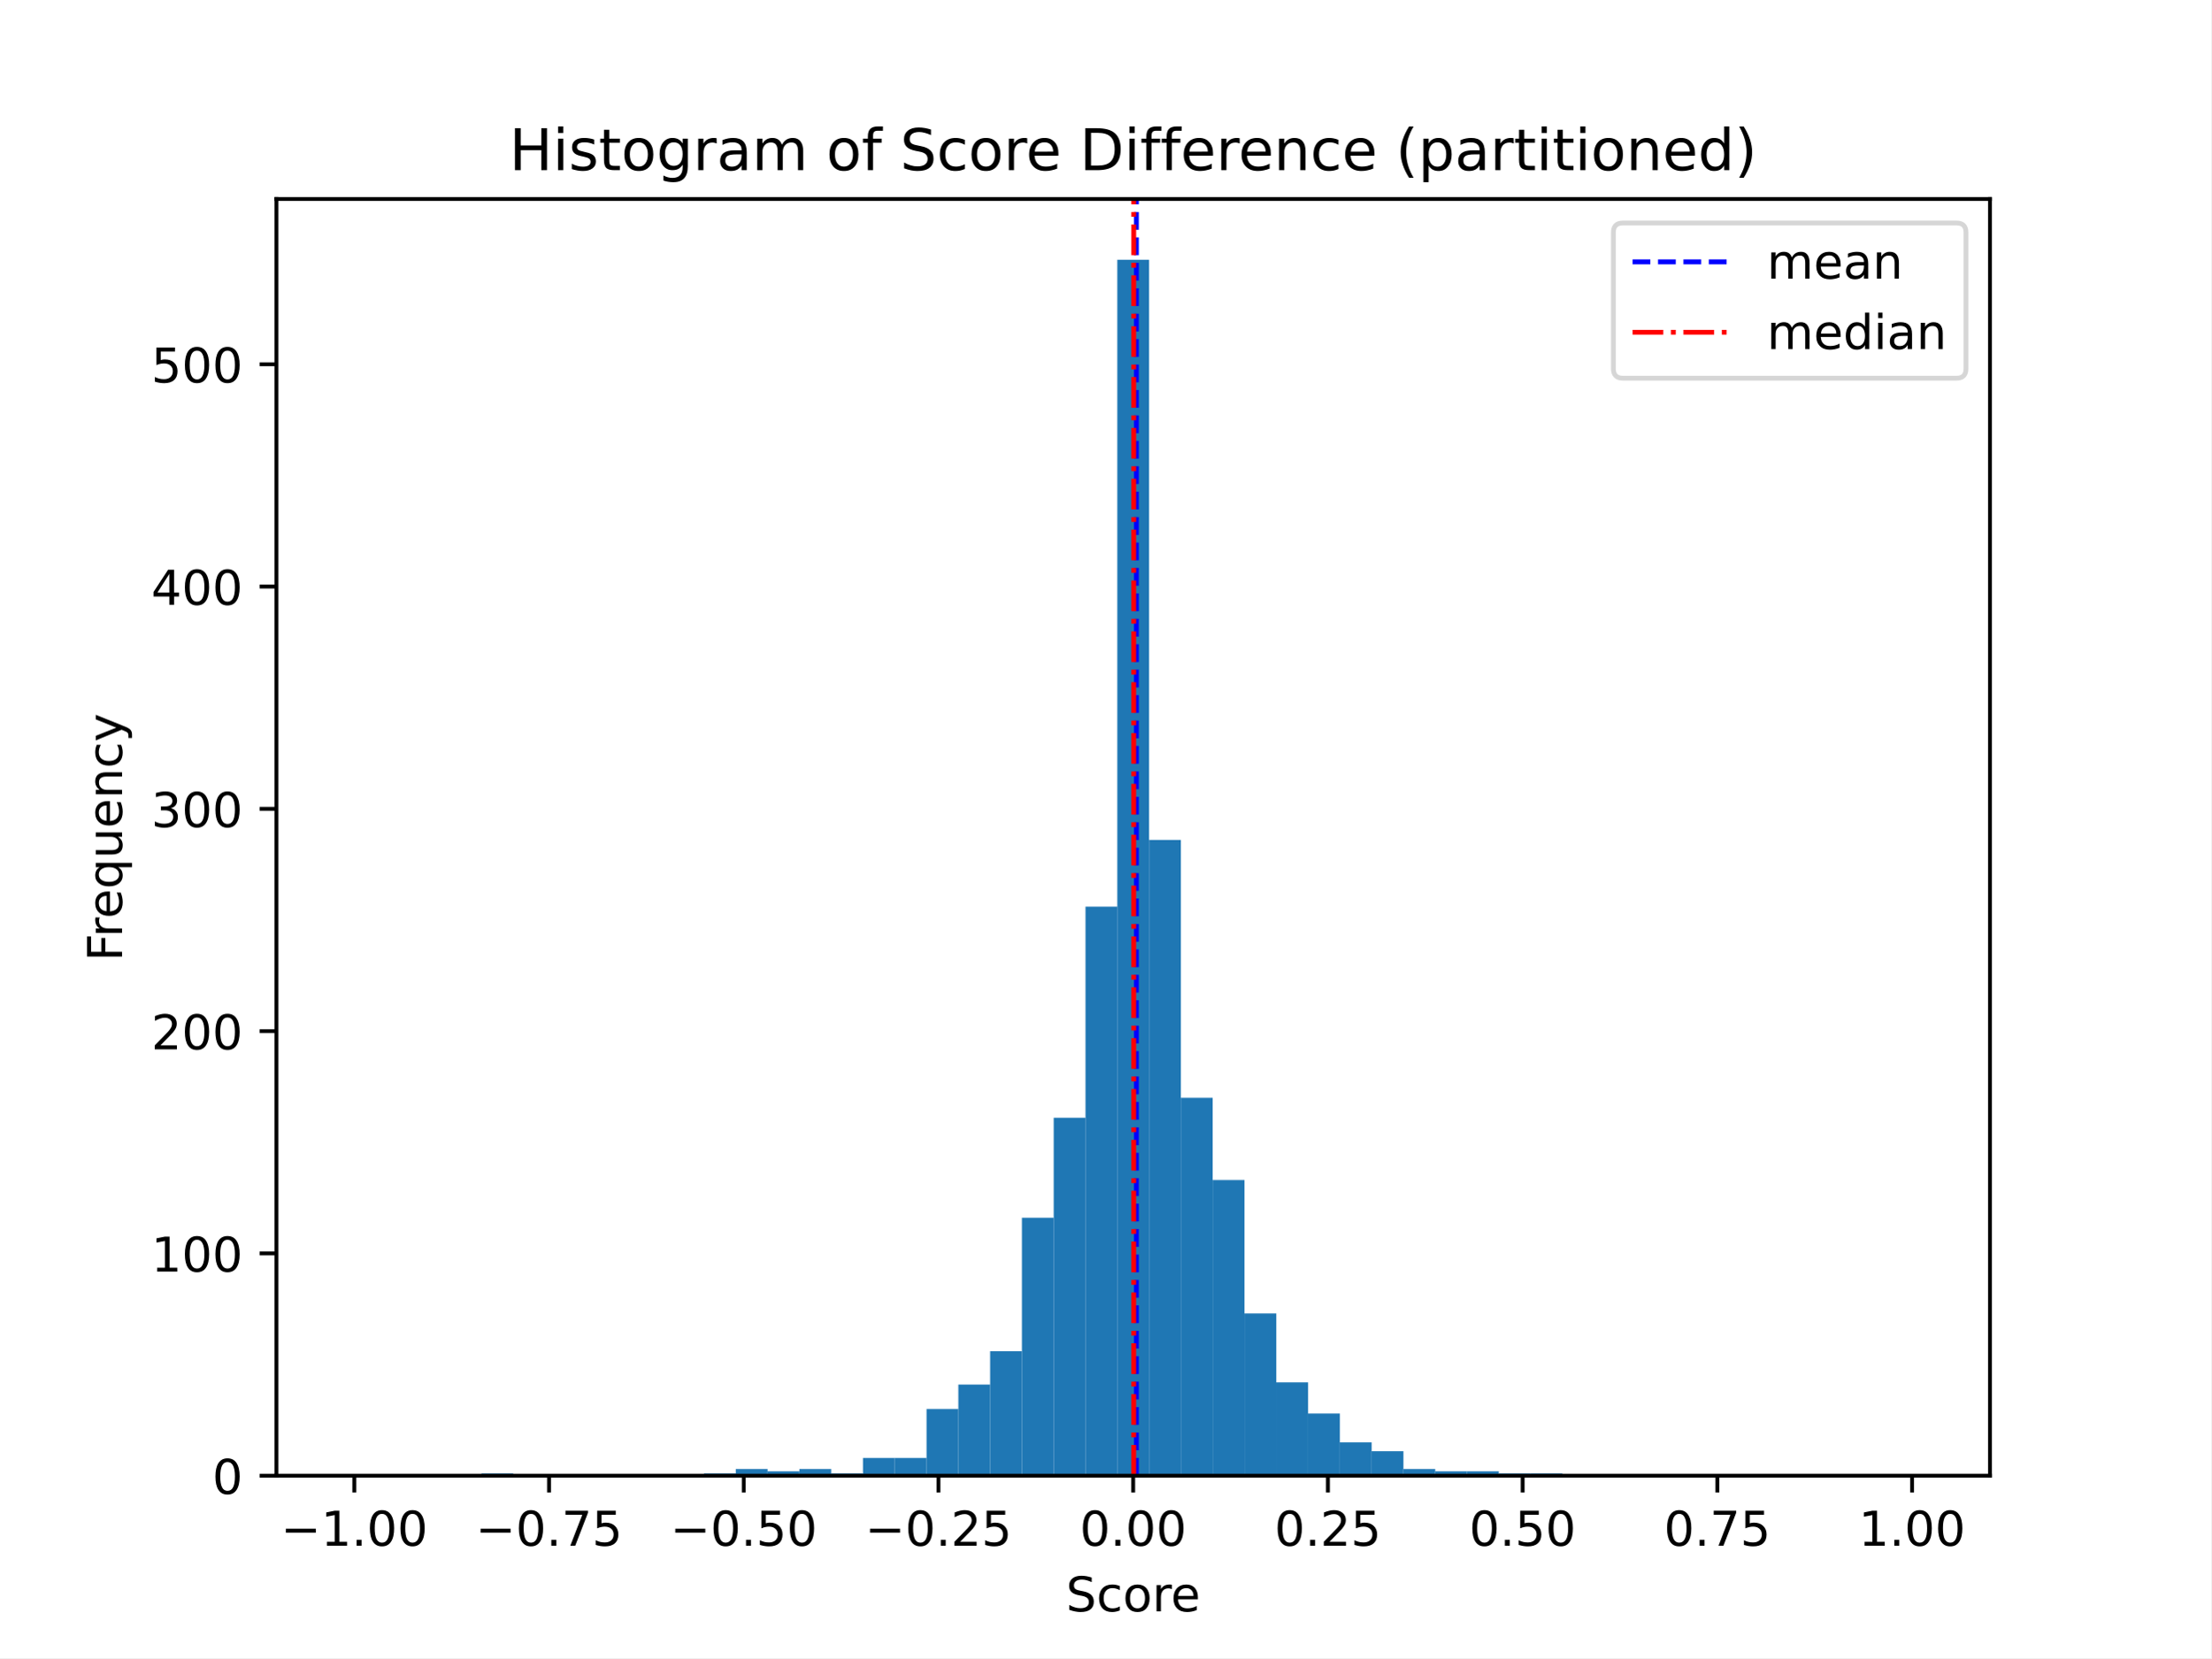
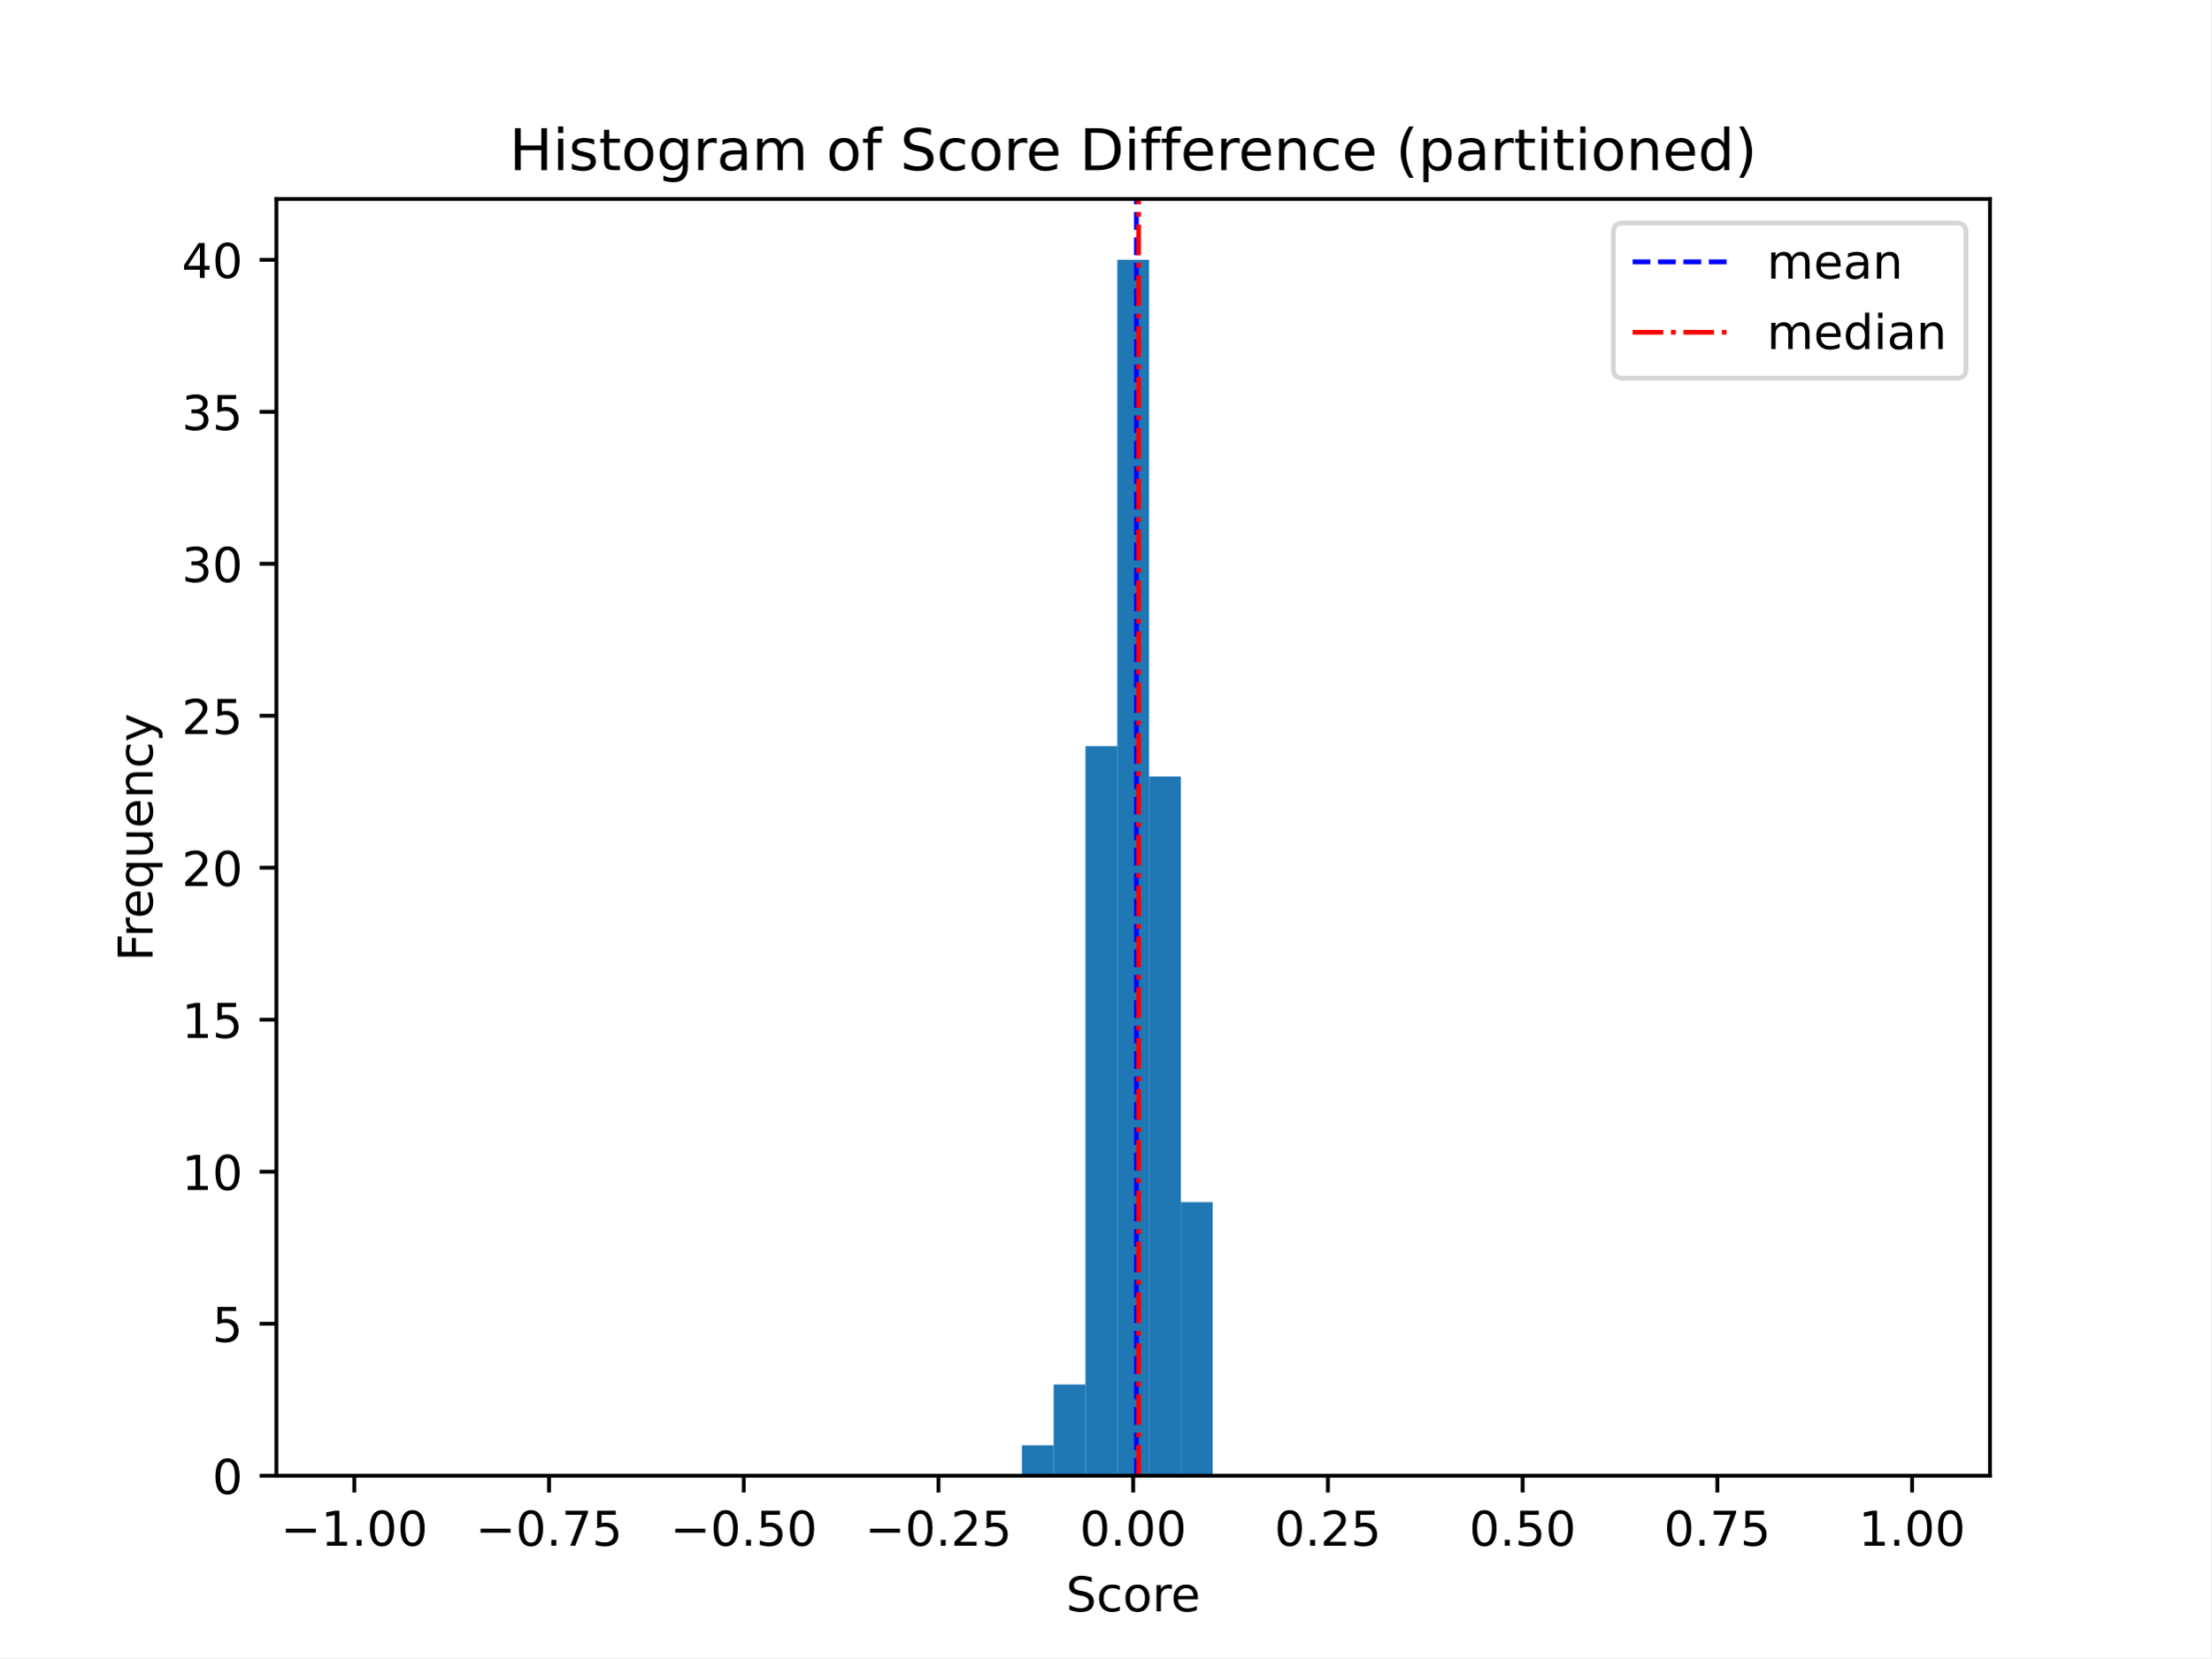
<svg xmlns="http://www.w3.org/2000/svg" xmlns:xlink="http://www.w3.org/1999/xlink" height="345.6pt" version="1.1" viewBox="0 0 460.8 345.6" width="460.8pt">
  <defs>
    <style type="text/css">
*{stroke-linecap:butt;stroke-linejoin:round;}
  </style>
  </defs>
  <g id="figure_1">
    <g id="patch_1">
      <path d="M 0 345.6  L 460.8 345.6  L 460.8 0  L 0 0  z " style="fill:#ffffff;" />
    </g>
    <g id="axes_1">
      <g id="patch_2">
        <path d="M 57.6 307.584  L 414.72 307.584  L 414.72 41.472  L 57.6 41.472  z " style="fill:#ffffff;" />
      </g>
      <g id="patch_3">
-         <path clip-path="url(#p9ca9a7e520)" d="M 73.833 307.584  L 80.458 307.584  L 80.458 307.584  L 73.833 307.584  z " style="fill:#1f77b4;" />
+         <path clip-path="url(#p079b9288fb)" d="M 73.833 307.584  L 80.458 307.584  L 80.458 307.584  L 73.833 307.584  z " style="fill:#1f77b4;" />
      </g>
      <g id="patch_4">
-         <path clip-path="url(#p9ca9a7e520)" d="M 80.458 307.584  L 87.084 307.584  L 87.084 307.584  L 80.458 307.584  z " style="fill:#1f77b4;" />
+         <path clip-path="url(#p079b9288fb)" d="M 80.458 307.584  L 87.084 307.584  L 87.084 307.584  L 80.458 307.584  z " style="fill:#1f77b4;" />
      </g>
      <g id="patch_5">
-         <path clip-path="url(#p9ca9a7e520)" d="M 87.084 307.584  L 93.71 307.584  L 93.71 307.584  L 87.084 307.584  z " style="fill:#1f77b4;" />
+         <path clip-path="url(#p079b9288fb)" d="M 87.084 307.584  L 93.71 307.584  L 93.71 307.584  L 87.084 307.584  z " style="fill:#1f77b4;" />
      </g>
      <g id="patch_6">
-         <path clip-path="url(#p9ca9a7e520)" d="M 93.71 307.584  L 100.335 307.584  L 100.335 307.584  L 93.71 307.584  z " style="fill:#1f77b4;" />
+         <path clip-path="url(#p079b9288fb)" d="M 93.71 307.584  L 100.335 307.584  L 100.335 307.584  L 93.71 307.584  z " style="fill:#1f77b4;" />
      </g>
      <g id="patch_7">
-         <path clip-path="url(#p9ca9a7e520)" d="M 100.335 307.584  L 106.961 307.584  L 106.961 307.121  L 100.335 307.121  z " style="fill:#1f77b4;" />
+         <path clip-path="url(#p079b9288fb)" d="M 100.335 307.584  L 106.961 307.584  L 106.961 307.584  L 100.335 307.584  z " style="fill:#1f77b4;" />
      </g>
      <g id="patch_8">
-         <path clip-path="url(#p9ca9a7e520)" d="M 106.961 307.584  L 113.586 307.584  L 113.586 307.584  L 106.961 307.584  z " style="fill:#1f77b4;" />
+         <path clip-path="url(#p079b9288fb)" d="M 106.961 307.584  L 113.586 307.584  L 113.586 307.584  L 106.961 307.584  z " style="fill:#1f77b4;" />
      </g>
      <g id="patch_9">
-         <path clip-path="url(#p9ca9a7e520)" d="M 113.586 307.584  L 120.212 307.584  L 120.212 307.584  L 113.586 307.584  z " style="fill:#1f77b4;" />
+         <path clip-path="url(#p079b9288fb)" d="M 113.586 307.584  L 120.212 307.584  L 120.212 307.584  L 113.586 307.584  z " style="fill:#1f77b4;" />
      </g>
      <g id="patch_10">
-         <path clip-path="url(#p9ca9a7e520)" d="M 120.212 307.584  L 126.838 307.584  L 126.838 307.584  L 120.212 307.584  z " style="fill:#1f77b4;" />
+         <path clip-path="url(#p079b9288fb)" d="M 120.212 307.584  L 126.838 307.584  L 126.838 307.584  L 120.212 307.584  z " style="fill:#1f77b4;" />
      </g>
      <g id="patch_11">
-         <path clip-path="url(#p9ca9a7e520)" d="M 126.838 307.584  L 133.463 307.584  L 133.463 307.584  L 126.838 307.584  z " style="fill:#1f77b4;" />
+         <path clip-path="url(#p079b9288fb)" d="M 126.838 307.584  L 133.463 307.584  L 133.463 307.584  L 126.838 307.584  z " style="fill:#1f77b4;" />
      </g>
      <g id="patch_12">
-         <path clip-path="url(#p9ca9a7e520)" d="M 133.463 307.584  L 140.089 307.584  L 140.089 307.584  L 133.463 307.584  z " style="fill:#1f77b4;" />
+         <path clip-path="url(#p079b9288fb)" d="M 133.463 307.584  L 140.089 307.584  L 140.089 307.584  L 133.463 307.584  z " style="fill:#1f77b4;" />
      </g>
      <g id="patch_13">
-         <path clip-path="url(#p9ca9a7e520)" d="M 140.089 307.584  L 146.714 307.584  L 146.714 307.584  L 140.089 307.584  z " style="fill:#1f77b4;" />
+         <path clip-path="url(#p079b9288fb)" d="M 140.089 307.584  L 146.714 307.584  L 146.714 307.584  L 140.089 307.584  z " style="fill:#1f77b4;" />
      </g>
      <g id="patch_14">
-         <path clip-path="url(#p9ca9a7e520)" d="M 146.714 307.584  L 153.34 307.584  L 153.34 307.121  L 146.714 307.121  z " style="fill:#1f77b4;" />
+         <path clip-path="url(#p079b9288fb)" d="M 146.714 307.584  L 153.34 307.584  L 153.34 307.584  L 146.714 307.584  z " style="fill:#1f77b4;" />
      </g>
      <g id="patch_15">
-         <path clip-path="url(#p9ca9a7e520)" d="M 153.34 307.584  L 159.966 307.584  L 159.966 306.194  L 153.34 306.194  z " style="fill:#1f77b4;" />
+         <path clip-path="url(#p079b9288fb)" d="M 153.34 307.584  L 159.966 307.584  L 159.966 307.584  L 153.34 307.584  z " style="fill:#1f77b4;" />
      </g>
      <g id="patch_16">
-         <path clip-path="url(#p9ca9a7e520)" d="M 159.966 307.584  L 166.591 307.584  L 166.591 306.657  L 159.966 306.657  z " style="fill:#1f77b4;" />
+         <path clip-path="url(#p079b9288fb)" d="M 159.966 307.584  L 166.591 307.584  L 166.591 307.584  L 159.966 307.584  z " style="fill:#1f77b4;" />
      </g>
      <g id="patch_17">
-         <path clip-path="url(#p9ca9a7e520)" d="M 166.591 307.584  L 173.217 307.584  L 173.217 306.194  L 166.591 306.194  z " style="fill:#1f77b4;" />
+         <path clip-path="url(#p079b9288fb)" d="M 166.591 307.584  L 173.217 307.584  L 173.217 307.584  L 166.591 307.584  z " style="fill:#1f77b4;" />
      </g>
      <g id="patch_18">
-         <path clip-path="url(#p9ca9a7e520)" d="M 173.217 307.584  L 179.842 307.584  L 179.842 307.121  L 173.217 307.121  z " style="fill:#1f77b4;" />
+         <path clip-path="url(#p079b9288fb)" d="M 173.217 307.584  L 179.842 307.584  L 179.842 307.584  L 173.217 307.584  z " style="fill:#1f77b4;" />
      </g>
      <g id="patch_19">
-         <path clip-path="url(#p9ca9a7e520)" d="M 179.842 307.584  L 186.468 307.584  L 186.468 303.877  L 179.842 303.877  z " style="fill:#1f77b4;" />
+         <path clip-path="url(#p079b9288fb)" d="M 179.842 307.584  L 186.468 307.584  L 186.468 307.584  L 179.842 307.584  z " style="fill:#1f77b4;" />
      </g>
      <g id="patch_20">
-         <path clip-path="url(#p9ca9a7e520)" d="M 186.468 307.584  L 193.094 307.584  L 193.094 303.877  L 186.468 303.877  z " style="fill:#1f77b4;" />
+         <path clip-path="url(#p079b9288fb)" d="M 186.468 307.584  L 193.094 307.584  L 193.094 307.584  L 186.468 307.584  z " style="fill:#1f77b4;" />
      </g>
      <g id="patch_21">
-         <path clip-path="url(#p9ca9a7e520)" d="M 193.094 307.584  L 199.719 307.584  L 199.719 293.684  L 193.094 293.684  z " style="fill:#1f77b4;" />
+         <path clip-path="url(#p079b9288fb)" d="M 193.094 307.584  L 199.719 307.584  L 199.719 307.584  L 193.094 307.584  z " style="fill:#1f77b4;" />
      </g>
      <g id="patch_22">
-         <path clip-path="url(#p9ca9a7e520)" d="M 199.719 307.584  L 206.345 307.584  L 206.345 288.588  L 199.719 288.588  z " style="fill:#1f77b4;" />
+         <path clip-path="url(#p079b9288fb)" d="M 199.719 307.584  L 206.345 307.584  L 206.345 307.584  L 199.719 307.584  z " style="fill:#1f77b4;" />
      </g>
      <g id="patch_23">
-         <path clip-path="url(#p9ca9a7e520)" d="M 206.345 307.584  L 212.97 307.584  L 212.97 281.638  L 206.345 281.638  z " style="fill:#1f77b4;" />
+         <path clip-path="url(#p079b9288fb)" d="M 206.345 307.584  L 212.97 307.584  L 212.97 307.584  L 206.345 307.584  z " style="fill:#1f77b4;" />
      </g>
      <g id="patch_24">
-         <path clip-path="url(#p9ca9a7e520)" d="M 212.97 307.584  L 219.596 307.584  L 219.596 253.838  L 212.97 253.838  z " style="fill:#1f77b4;" />
+         <path clip-path="url(#p079b9288fb)" d="M 212.97 307.584  L 219.596 307.584  L 219.596 301.248  L 212.97 301.248  z " style="fill:#1f77b4;" />
      </g>
      <g id="patch_25">
-         <path clip-path="url(#p9ca9a7e520)" d="M 219.596 307.584  L 226.222 307.584  L 226.222 232.988  L 219.596 232.988  z " style="fill:#1f77b4;" />
+         <path clip-path="url(#p079b9288fb)" d="M 219.596 307.584  L 226.222 307.584  L 226.222 288.576  L 219.596 288.576  z " style="fill:#1f77b4;" />
      </g>
      <g id="patch_26">
-         <path clip-path="url(#p9ca9a7e520)" d="M 226.222 307.584  L 232.847 307.584  L 232.847 188.972  L 226.222 188.972  z " style="fill:#1f77b4;" />
+         <path clip-path="url(#p079b9288fb)" d="M 226.222 307.584  L 232.847 307.584  L 232.847 155.52  L 226.222 155.52  z " style="fill:#1f77b4;" />
      </g>
      <g id="patch_27">
-         <path clip-path="url(#p9ca9a7e520)" d="M 232.847 307.584  L 239.473 307.584  L 239.473 54.144  L 232.847 54.144  z " style="fill:#1f77b4;" />
+         <path clip-path="url(#p079b9288fb)" d="M 232.847 307.584  L 239.473 307.584  L 239.473 54.144  L 232.847 54.144  z " style="fill:#1f77b4;" />
      </g>
      <g id="patch_28">
-         <path clip-path="url(#p9ca9a7e520)" d="M 239.473 307.584  L 246.098 307.584  L 246.098 175.072  L 239.473 175.072  z " style="fill:#1f77b4;" />
+         <path clip-path="url(#p079b9288fb)" d="M 239.473 307.584  L 246.098 307.584  L 246.098 161.856  L 239.473 161.856  z " style="fill:#1f77b4;" />
      </g>
      <g id="patch_29">
-         <path clip-path="url(#p9ca9a7e520)" d="M 246.098 307.584  L 252.724 307.584  L 252.724 228.818  L 246.098 228.818  z " style="fill:#1f77b4;" />
+         <path clip-path="url(#p079b9288fb)" d="M 246.098 307.584  L 252.724 307.584  L 252.724 250.56  L 246.098 250.56  z " style="fill:#1f77b4;" />
      </g>
      <g id="patch_30">
-         <path clip-path="url(#p9ca9a7e520)" d="M 252.724 307.584  L 259.35 307.584  L 259.35 245.961  L 252.724 245.961  z " style="fill:#1f77b4;" />
+         <path clip-path="url(#p079b9288fb)" d="M 252.724 307.584  L 259.35 307.584  L 259.35 307.584  L 252.724 307.584  z " style="fill:#1f77b4;" />
      </g>
      <g id="patch_31">
-         <path clip-path="url(#p9ca9a7e520)" d="M 259.35 307.584  L 265.975 307.584  L 265.975 273.761  L 259.35 273.761  z " style="fill:#1f77b4;" />
+         <path clip-path="url(#p079b9288fb)" d="M 259.35 307.584  L 265.975 307.584  L 265.975 307.584  L 259.35 307.584  z " style="fill:#1f77b4;" />
      </g>
      <g id="patch_32">
-         <path clip-path="url(#p9ca9a7e520)" d="M 265.975 307.584  L 272.601 307.584  L 272.601 288.124  L 265.975 288.124  z " style="fill:#1f77b4;" />
+         <path clip-path="url(#p079b9288fb)" d="M 265.975 307.584  L 272.601 307.584  L 272.601 307.584  L 265.975 307.584  z " style="fill:#1f77b4;" />
      </g>
      <g id="patch_33">
-         <path clip-path="url(#p9ca9a7e520)" d="M 272.601 307.584  L 279.226 307.584  L 279.226 294.611  L 272.601 294.611  z " style="fill:#1f77b4;" />
+         <path clip-path="url(#p079b9288fb)" d="M 272.601 307.584  L 279.226 307.584  L 279.226 307.584  L 272.601 307.584  z " style="fill:#1f77b4;" />
      </g>
      <g id="patch_34">
-         <path clip-path="url(#p9ca9a7e520)" d="M 279.226 307.584  L 285.852 307.584  L 285.852 300.634  L 279.226 300.634  z " style="fill:#1f77b4;" />
+         <path clip-path="url(#p079b9288fb)" d="M 279.226 307.584  L 285.852 307.584  L 285.852 307.584  L 279.226 307.584  z " style="fill:#1f77b4;" />
      </g>
      <g id="patch_35">
-         <path clip-path="url(#p9ca9a7e520)" d="M 285.852 307.584  L 292.478 307.584  L 292.478 302.487  L 285.852 302.487  z " style="fill:#1f77b4;" />
+         <path clip-path="url(#p079b9288fb)" d="M 285.852 307.584  L 292.478 307.584  L 292.478 307.584  L 285.852 307.584  z " style="fill:#1f77b4;" />
      </g>
      <g id="patch_36">
-         <path clip-path="url(#p9ca9a7e520)" d="M 292.478 307.584  L 299.103 307.584  L 299.103 306.194  L 292.478 306.194  z " style="fill:#1f77b4;" />
+         <path clip-path="url(#p079b9288fb)" d="M 292.478 307.584  L 299.103 307.584  L 299.103 307.584  L 292.478 307.584  z " style="fill:#1f77b4;" />
      </g>
      <g id="patch_37">
-         <path clip-path="url(#p9ca9a7e520)" d="M 299.103 307.584  L 305.729 307.584  L 305.729 306.657  L 299.103 306.657  z " style="fill:#1f77b4;" />
+         <path clip-path="url(#p079b9288fb)" d="M 299.103 307.584  L 305.729 307.584  L 305.729 307.584  L 299.103 307.584  z " style="fill:#1f77b4;" />
      </g>
      <g id="patch_38">
-         <path clip-path="url(#p9ca9a7e520)" d="M 305.729 307.584  L 312.354 307.584  L 312.354 306.657  L 305.729 306.657  z " style="fill:#1f77b4;" />
+         <path clip-path="url(#p079b9288fb)" d="M 305.729 307.584  L 312.354 307.584  L 312.354 307.584  L 305.729 307.584  z " style="fill:#1f77b4;" />
      </g>
      <g id="patch_39">
-         <path clip-path="url(#p9ca9a7e520)" d="M 312.354 307.584  L 318.98 307.584  L 318.98 307.121  L 312.354 307.121  z " style="fill:#1f77b4;" />
+         <path clip-path="url(#p079b9288fb)" d="M 312.354 307.584  L 318.98 307.584  L 318.98 307.584  L 312.354 307.584  z " style="fill:#1f77b4;" />
      </g>
      <g id="patch_40">
-         <path clip-path="url(#p9ca9a7e520)" d="M 318.98 307.584  L 325.606 307.584  L 325.606 307.121  L 318.98 307.121  z " style="fill:#1f77b4;" />
+         <path clip-path="url(#p079b9288fb)" d="M 318.98 307.584  L 325.606 307.584  L 325.606 307.584  L 318.98 307.584  z " style="fill:#1f77b4;" />
      </g>
      <g id="patch_41">
-         <path clip-path="url(#p9ca9a7e520)" d="M 325.606 307.584  L 332.231 307.584  L 332.231 307.584  L 325.606 307.584  z " style="fill:#1f77b4;" />
+         <path clip-path="url(#p079b9288fb)" d="M 325.606 307.584  L 332.231 307.584  L 332.231 307.584  L 325.606 307.584  z " style="fill:#1f77b4;" />
      </g>
      <g id="patch_42">
-         <path clip-path="url(#p9ca9a7e520)" d="M 332.231 307.584  L 338.857 307.584  L 338.857 307.584  L 332.231 307.584  z " style="fill:#1f77b4;" />
+         <path clip-path="url(#p079b9288fb)" d="M 332.231 307.584  L 338.857 307.584  L 338.857 307.584  L 332.231 307.584  z " style="fill:#1f77b4;" />
      </g>
      <g id="patch_43">
-         <path clip-path="url(#p9ca9a7e520)" d="M 338.857 307.584  L 345.482 307.584  L 345.482 307.584  L 338.857 307.584  z " style="fill:#1f77b4;" />
+         <path clip-path="url(#p079b9288fb)" d="M 338.857 307.584  L 345.482 307.584  L 345.482 307.584  L 338.857 307.584  z " style="fill:#1f77b4;" />
      </g>
      <g id="patch_44">
-         <path clip-path="url(#p9ca9a7e520)" d="M 345.482 307.584  L 352.108 307.584  L 352.108 307.584  L 345.482 307.584  z " style="fill:#1f77b4;" />
+         <path clip-path="url(#p079b9288fb)" d="M 345.482 307.584  L 352.108 307.584  L 352.108 307.584  L 345.482 307.584  z " style="fill:#1f77b4;" />
      </g>
      <g id="patch_45">
-         <path clip-path="url(#p9ca9a7e520)" d="M 352.108 307.584  L 358.734 307.584  L 358.734 307.584  L 352.108 307.584  z " style="fill:#1f77b4;" />
+         <path clip-path="url(#p079b9288fb)" d="M 352.108 307.584  L 358.734 307.584  L 358.734 307.584  L 352.108 307.584  z " style="fill:#1f77b4;" />
      </g>
      <g id="patch_46">
-         <path clip-path="url(#p9ca9a7e520)" d="M 358.734 307.584  L 365.359 307.584  L 365.359 307.584  L 358.734 307.584  z " style="fill:#1f77b4;" />
+         <path clip-path="url(#p079b9288fb)" d="M 358.734 307.584  L 365.359 307.584  L 365.359 307.584  L 358.734 307.584  z " style="fill:#1f77b4;" />
      </g>
      <g id="patch_47">
-         <path clip-path="url(#p9ca9a7e520)" d="M 365.359 307.584  L 371.985 307.584  L 371.985 307.584  L 365.359 307.584  z " style="fill:#1f77b4;" />
+         <path clip-path="url(#p079b9288fb)" d="M 365.359 307.584  L 371.985 307.584  L 371.985 307.584  L 365.359 307.584  z " style="fill:#1f77b4;" />
      </g>
      <g id="patch_48">
-         <path clip-path="url(#p9ca9a7e520)" d="M 371.985 307.584  L 378.61 307.584  L 378.61 307.584  L 371.985 307.584  z " style="fill:#1f77b4;" />
+         <path clip-path="url(#p079b9288fb)" d="M 371.985 307.584  L 378.61 307.584  L 378.61 307.584  L 371.985 307.584  z " style="fill:#1f77b4;" />
      </g>
      <g id="patch_49">
-         <path clip-path="url(#p9ca9a7e520)" d="M 378.61 307.584  L 385.236 307.584  L 385.236 307.584  L 378.61 307.584  z " style="fill:#1f77b4;" />
+         <path clip-path="url(#p079b9288fb)" d="M 378.61 307.584  L 385.236 307.584  L 385.236 307.584  L 378.61 307.584  z " style="fill:#1f77b4;" />
      </g>
      <g id="patch_50">
-         <path clip-path="url(#p9ca9a7e520)" d="M 385.236 307.584  L 391.862 307.584  L 391.862 307.584  L 385.236 307.584  z " style="fill:#1f77b4;" />
+         <path clip-path="url(#p079b9288fb)" d="M 385.236 307.584  L 391.862 307.584  L 391.862 307.584  L 385.236 307.584  z " style="fill:#1f77b4;" />
      </g>
      <g id="patch_51">
-         <path clip-path="url(#p9ca9a7e520)" d="M 391.862 307.584  L 398.487 307.584  L 398.487 307.584  L 391.862 307.584  z " style="fill:#1f77b4;" />
+         <path clip-path="url(#p079b9288fb)" d="M 391.862 307.584  L 398.487 307.584  L 398.487 307.584  L 391.862 307.584  z " style="fill:#1f77b4;" />
      </g>
      <g id="matplotlib.axis_1">
        <g id="xtick_1">
          <g id="line2d_1">
            <defs>
-               <path d="M 0 0  L 0 3.5  " id="m264503577f" style="stroke:#000000;stroke-width:0.8;" />
+               <path d="M 0 0  L 0 3.5  " id="m96383110b1" style="stroke:#000000;stroke-width:0.8;" />
            </defs>
            <g>
-               <use style="stroke:#000000;stroke-width:0.8;" x="73.833" xlink:href="#m264503577f" y="307.584" />
+               <use style="stroke:#000000;stroke-width:0.8;" x="73.833" xlink:href="#m96383110b1" y="307.584" />
            </g>
          </g>
          <g id="text_1">
            <text style="font-family:DejaVu Sans;font-size:10px;font-style:normal;font-weight:normal;text-anchor:middle;" transform="rotate(-0, 73.83273, 322.1824)" x="73.833" y="322.182">−1.00</text>
          </g>
        </g>
        <g id="xtick_2">
          <g id="line2d_2">
            <g>
-               <use style="stroke:#000000;stroke-width:0.8;" x="114.415" xlink:href="#m264503577f" y="307.584" />
+               <use style="stroke:#000000;stroke-width:0.8;" x="114.415" xlink:href="#m96383110b1" y="307.584" />
            </g>
          </g>
          <g id="text_2">
            <text style="font-family:DejaVu Sans;font-size:10px;font-style:normal;font-weight:normal;text-anchor:middle;" transform="rotate(-0, 114.4145, 322.1824)" x="114.415" y="322.182">−0.75</text>
          </g>
        </g>
        <g id="xtick_3">
          <g id="line2d_3">
            <g>
-               <use style="stroke:#000000;stroke-width:0.8;" x="154.996" xlink:href="#m264503577f" y="307.584" />
+               <use style="stroke:#000000;stroke-width:0.8;" x="154.996" xlink:href="#m96383110b1" y="307.584" />
            </g>
          </g>
          <g id="text_3">
            <text style="font-family:DejaVu Sans;font-size:10px;font-style:normal;font-weight:normal;text-anchor:middle;" transform="rotate(-0, 154.9964, 322.1824)" x="154.996" y="322.182">−0.50</text>
          </g>
        </g>
        <g id="xtick_4">
          <g id="line2d_4">
            <g>
-               <use style="stroke:#000000;stroke-width:0.8;" x="195.578" xlink:href="#m264503577f" y="307.584" />
+               <use style="stroke:#000000;stroke-width:0.8;" x="195.578" xlink:href="#m96383110b1" y="307.584" />
            </g>
          </g>
          <g id="text_4">
            <text style="font-family:DejaVu Sans;font-size:10px;font-style:normal;font-weight:normal;text-anchor:middle;" transform="rotate(-0, 195.5782, 322.1824)" x="195.578" y="322.182">−0.25</text>
          </g>
        </g>
        <g id="xtick_5">
          <g id="line2d_5">
            <g>
-               <use style="stroke:#000000;stroke-width:0.8;" x="236.16" xlink:href="#m264503577f" y="307.584" />
+               <use style="stroke:#000000;stroke-width:0.8;" x="236.16" xlink:href="#m96383110b1" y="307.584" />
            </g>
          </g>
          <g id="text_5">
            <text style="font-family:DejaVu Sans;font-size:10px;font-style:normal;font-weight:normal;text-anchor:middle;" transform="rotate(-0, 236.16, 322.1824)" x="236.16" y="322.182">0.00</text>
          </g>
        </g>
        <g id="xtick_6">
          <g id="line2d_6">
            <g>
-               <use style="stroke:#000000;stroke-width:0.8;" x="276.742" xlink:href="#m264503577f" y="307.584" />
+               <use style="stroke:#000000;stroke-width:0.8;" x="276.742" xlink:href="#m96383110b1" y="307.584" />
            </g>
          </g>
          <g id="text_6">
            <text style="font-family:DejaVu Sans;font-size:10px;font-style:normal;font-weight:normal;text-anchor:middle;" transform="rotate(-0, 276.7418, 322.1824)" x="276.742" y="322.182">0.25</text>
          </g>
        </g>
        <g id="xtick_7">
          <g id="line2d_7">
            <g>
-               <use style="stroke:#000000;stroke-width:0.8;" x="317.324" xlink:href="#m264503577f" y="307.584" />
+               <use style="stroke:#000000;stroke-width:0.8;" x="317.324" xlink:href="#m96383110b1" y="307.584" />
            </g>
          </g>
          <g id="text_7">
            <text style="font-family:DejaVu Sans;font-size:10px;font-style:normal;font-weight:normal;text-anchor:middle;" transform="rotate(-0, 317.3236, 322.1824)" x="317.324" y="322.182">0.50</text>
          </g>
        </g>
        <g id="xtick_8">
          <g id="line2d_8">
            <g>
-               <use style="stroke:#000000;stroke-width:0.8;" x="357.905" xlink:href="#m264503577f" y="307.584" />
+               <use style="stroke:#000000;stroke-width:0.8;" x="357.905" xlink:href="#m96383110b1" y="307.584" />
            </g>
          </g>
          <g id="text_8">
            <text style="font-family:DejaVu Sans;font-size:10px;font-style:normal;font-weight:normal;text-anchor:middle;" transform="rotate(-0, 357.9055, 322.1824)" x="357.905" y="322.182">0.75</text>
          </g>
        </g>
        <g id="xtick_9">
          <g id="line2d_9">
            <g>
-               <use style="stroke:#000000;stroke-width:0.8;" x="398.487" xlink:href="#m264503577f" y="307.584" />
+               <use style="stroke:#000000;stroke-width:0.8;" x="398.487" xlink:href="#m96383110b1" y="307.584" />
            </g>
          </g>
          <g id="text_9">
            <text style="font-family:DejaVu Sans;font-size:10px;font-style:normal;font-weight:normal;text-anchor:middle;" transform="rotate(-0, 398.4873, 322.1824)" x="398.487" y="322.182">1.00</text>
          </g>
        </g>
        <g id="text_10">
          <text style="font-family:DejaVu Sans;font-size:10px;font-style:normal;font-weight:normal;text-anchor:middle;" transform="rotate(-0, 236.16, 335.8606)" x="236.16" y="335.861">Score</text>
        </g>
      </g>
      <g id="matplotlib.axis_2">
        <g id="ytick_1">
          <g id="line2d_10">
            <defs>
-               <path d="M 0 0  L -3.5 0  " id="m147eb68c0d" style="stroke:#000000;stroke-width:0.8;" />
+               <path d="M 0 0  L -3.5 0  " id="mb57f7c01ab" style="stroke:#000000;stroke-width:0.8;" />
            </defs>
            <g>
-               <use style="stroke:#000000;stroke-width:0.8;" x="57.6" xlink:href="#m147eb68c0d" y="307.584" />
+               <use style="stroke:#000000;stroke-width:0.8;" x="57.6" xlink:href="#mb57f7c01ab" y="307.584" />
            </g>
          </g>
          <g id="text_11">
            <text style="font-family:DejaVu Sans;font-size:10px;font-style:normal;font-weight:normal;text-anchor:end;" transform="rotate(-0, 50.6, 311.3832)" x="50.6" y="311.383">0</text>
          </g>
        </g>
        <g id="ytick_2">
          <g id="line2d_11">
            <g>
-               <use style="stroke:#000000;stroke-width:0.8;" x="57.6" xlink:href="#m147eb68c0d" y="261.251" />
+               <use style="stroke:#000000;stroke-width:0.8;" x="57.6" xlink:href="#mb57f7c01ab" y="275.904" />
            </g>
          </g>
          <g id="text_12">
-             <text style="font-family:DejaVu Sans;font-size:10px;font-style:normal;font-weight:normal;text-anchor:end;" transform="rotate(-0, 50.6, 265.0505)" x="50.6" y="265.05">100</text>
+             <text style="font-family:DejaVu Sans;font-size:10px;font-style:normal;font-weight:normal;text-anchor:end;" transform="rotate(-0, 50.6, 279.7032)" x="50.6" y="279.703">5</text>
          </g>
        </g>
        <g id="ytick_3">
          <g id="line2d_12">
            <g>
-               <use style="stroke:#000000;stroke-width:0.8;" x="57.6" xlink:href="#m147eb68c0d" y="214.919" />
+               <use style="stroke:#000000;stroke-width:0.8;" x="57.6" xlink:href="#mb57f7c01ab" y="244.224" />
            </g>
          </g>
          <g id="text_13">
-             <text style="font-family:DejaVu Sans;font-size:10px;font-style:normal;font-weight:normal;text-anchor:end;" transform="rotate(-0, 50.6, 218.7178)" x="50.6" y="218.718">200</text>
+             <text style="font-family:DejaVu Sans;font-size:10px;font-style:normal;font-weight:normal;text-anchor:end;" transform="rotate(-0, 50.6, 248.0232)" x="50.6" y="248.023">10</text>
          </g>
        </g>
        <g id="ytick_4">
          <g id="line2d_13">
            <g>
-               <use style="stroke:#000000;stroke-width:0.8;" x="57.6" xlink:href="#m147eb68c0d" y="168.586" />
+               <use style="stroke:#000000;stroke-width:0.8;" x="57.6" xlink:href="#mb57f7c01ab" y="212.544" />
            </g>
          </g>
          <g id="text_14">
-             <text style="font-family:DejaVu Sans;font-size:10px;font-style:normal;font-weight:normal;text-anchor:end;" transform="rotate(-0, 50.6, 172.385)" x="50.6" y="172.385">300</text>
+             <text style="font-family:DejaVu Sans;font-size:10px;font-style:normal;font-weight:normal;text-anchor:end;" transform="rotate(-0, 50.6, 216.3432)" x="50.6" y="216.343">15</text>
          </g>
        </g>
        <g id="ytick_5">
          <g id="line2d_14">
            <g>
-               <use style="stroke:#000000;stroke-width:0.8;" x="57.6" xlink:href="#m147eb68c0d" y="122.253" />
+               <use style="stroke:#000000;stroke-width:0.8;" x="57.6" xlink:href="#mb57f7c01ab" y="180.864" />
            </g>
          </g>
          <g id="text_15">
-             <text style="font-family:DejaVu Sans;font-size:10px;font-style:normal;font-weight:normal;text-anchor:end;" transform="rotate(-0, 50.6, 126.0523)" x="50.6" y="126.052">400</text>
+             <text style="font-family:DejaVu Sans;font-size:10px;font-style:normal;font-weight:normal;text-anchor:end;" transform="rotate(-0, 50.6, 184.6632)" x="50.6" y="184.663">20</text>
          </g>
        </g>
        <g id="ytick_6">
          <g id="line2d_15">
            <g>
-               <use style="stroke:#000000;stroke-width:0.8;" x="57.6" xlink:href="#m147eb68c0d" y="75.92" />
+               <use style="stroke:#000000;stroke-width:0.8;" x="57.6" xlink:href="#mb57f7c01ab" y="149.184" />
            </g>
          </g>
          <g id="text_16">
-             <text style="font-family:DejaVu Sans;font-size:10px;font-style:normal;font-weight:normal;text-anchor:end;" transform="rotate(-0, 50.6, 79.7196)" x="50.6" y="79.72">500</text>
-           </g>
-         </g>
-         <g id="text_17">
-           <text style="font-family:DejaVu Sans;font-size:10px;font-style:normal;font-weight:normal;text-anchor:middle;" transform="rotate(-90, 25.43281, 174.528)" x="25.433" y="174.528">Frequency</text>
-         </g>
-       </g>
-       <g id="line2d_16">
-         <path clip-path="url(#p9ca9a7e520)" d="M 236.83 307.584  L 236.83 41.472  " style="fill:none;stroke:#0000ff;stroke-dasharray:3.7,1.6;stroke-dashoffset:0;" />
-       </g>
-       <g id="line2d_17">
-         <path clip-path="url(#p9ca9a7e520)" d="M 236.273 307.584  L 236.273 41.472  " style="fill:none;stroke:#ff0000;stroke-dasharray:6.4,1.6,1,1.6;stroke-dashoffset:0;" />
+             <text style="font-family:DejaVu Sans;font-size:10px;font-style:normal;font-weight:normal;text-anchor:end;" transform="rotate(-0, 50.6, 152.9832)" x="50.6" y="152.983">25</text>
+           </g>
+         </g>
+         <g id="ytick_7">
+           <g id="line2d_16">
+             <g>
+               <use style="stroke:#000000;stroke-width:0.8;" x="57.6" xlink:href="#mb57f7c01ab" y="117.504" />
+             </g>
+           </g>
+           <g id="text_17">
+             <text style="font-family:DejaVu Sans;font-size:10px;font-style:normal;font-weight:normal;text-anchor:end;" transform="rotate(-0, 50.6, 121.3032)" x="50.6" y="121.303">30</text>
+           </g>
+         </g>
+         <g id="ytick_8">
+           <g id="line2d_17">
+             <g>
+               <use style="stroke:#000000;stroke-width:0.8;" x="57.6" xlink:href="#mb57f7c01ab" y="85.824" />
+             </g>
+           </g>
+           <g id="text_18">
+             <text style="font-family:DejaVu Sans;font-size:10px;font-style:normal;font-weight:normal;text-anchor:end;" transform="rotate(-0, 50.6, 89.62322)" x="50.6" y="89.623">35</text>
+           </g>
+         </g>
+         <g id="ytick_9">
+           <g id="line2d_18">
+             <g>
+               <use style="stroke:#000000;stroke-width:0.8;" x="57.6" xlink:href="#mb57f7c01ab" y="54.144" />
+             </g>
+           </g>
+           <g id="text_19">
+             <text style="font-family:DejaVu Sans;font-size:10px;font-style:normal;font-weight:normal;text-anchor:end;" transform="rotate(-0, 50.6, 57.94322)" x="50.6" y="57.943">40</text>
+           </g>
+         </g>
+         <g id="text_20">
+           <text style="font-family:DejaVu Sans;font-size:10px;font-style:normal;font-weight:normal;text-anchor:middle;" transform="rotate(-90, 31.79531, 174.528)" x="31.795" y="174.528">Frequency</text>
+         </g>
+       </g>
+       <g id="line2d_19">
+         <path clip-path="url(#p079b9288fb)" d="M 236.833 307.584  L 236.833 41.472  " style="fill:none;stroke:#0000ff;stroke-dasharray:3.7,1.6;stroke-dashoffset:0;" />
+       </g>
+       <g id="line2d_20">
+         <path clip-path="url(#p079b9288fb)" d="M 237.288 307.584  L 237.288 41.472  " style="fill:none;stroke:#ff0000;stroke-dasharray:6.4,1.6,1,1.6;stroke-dashoffset:0;" />
      </g>
      <g id="patch_52">
        <path d="M 57.6 307.584  L 57.6 41.472  " style="fill:none;stroke:#000000;stroke-linecap:square;stroke-linejoin:miter;stroke-width:0.8;" />
      </g>
      <g id="patch_53">
        <path d="M 414.72 307.584  L 414.72 41.472  " style="fill:none;stroke:#000000;stroke-linecap:square;stroke-linejoin:miter;stroke-width:0.8;" />
      </g>
      <g id="patch_54">
        <path d="M 57.6 307.584  L 414.72 307.584  " style="fill:none;stroke:#000000;stroke-linecap:square;stroke-linejoin:miter;stroke-width:0.8;" />
      </g>
      <g id="patch_55">
        <path d="M 57.6 41.472  L 414.72 41.472  " style="fill:none;stroke:#000000;stroke-linecap:square;stroke-linejoin:miter;stroke-width:0.8;" />
      </g>
-       <g id="text_18">
+       <g id="text_21">
        <text style="font-family:DejaVu Sans;font-size:12px;font-style:normal;font-weight:normal;text-anchor:middle;" transform="rotate(-0, 236.16, 35.472)" x="236.16" y="35.472">Histogram of Score Difference (partitioned)</text>
      </g>
      <g id="legend_1">
        <g id="patch_56">
          <path d="M 338.234 78.828  L 407.72 78.828  Q 409.72 78.828 409.72 76.828  L 409.72 48.472  Q 409.72 46.472 407.72 46.472  L 338.234 46.472  Q 336.234 46.472 336.234 48.472  L 336.234 76.828  Q 336.234 78.828 338.234 78.828  z " style="fill:#ffffff;opacity:0.8;stroke:#cccccc;stroke-linejoin:miter;" />
        </g>
-         <g id="line2d_18">
+         <g id="line2d_21">
          <path d="M 340.234 54.57  L 360.234 54.57  " style="fill:none;stroke:#0000ff;stroke-dasharray:3.7,1.6;stroke-dashoffset:0;" />
        </g>
-         <g id="line2d_19" />
-         <g id="text_19">
+         <g id="line2d_22" />
+         <g id="text_22">
          <text style="font-family:DejaVu Sans;font-size:10px;font-style:normal;font-weight:normal;text-anchor:start;" transform="rotate(-0, 368.2341, 58.07044)" x="368.234" y="58.07">mean</text>
        </g>
-         <g id="line2d_20">
+         <g id="line2d_23">
          <path d="M 340.234 69.249  L 360.234 69.249  " style="fill:none;stroke:#ff0000;stroke-dasharray:6.4,1.6,1,1.6;stroke-dashoffset:0;" />
        </g>
-         <g id="line2d_21" />
-         <g id="text_20">
+         <g id="line2d_24" />
+         <g id="text_23">
          <text style="font-family:DejaVu Sans;font-size:10px;font-style:normal;font-weight:normal;text-anchor:start;" transform="rotate(-0, 368.2341, 72.74856)" x="368.234" y="72.749">median</text>
        </g>
      </g>
    </g>
  </g>
  <defs>
-     <clipPath id="p9ca9a7e520">
+     <clipPath id="p079b9288fb">
      <rect height="266.112" width="357.12" x="57.6" y="41.472" />
    </clipPath>
  </defs>
</svg>
